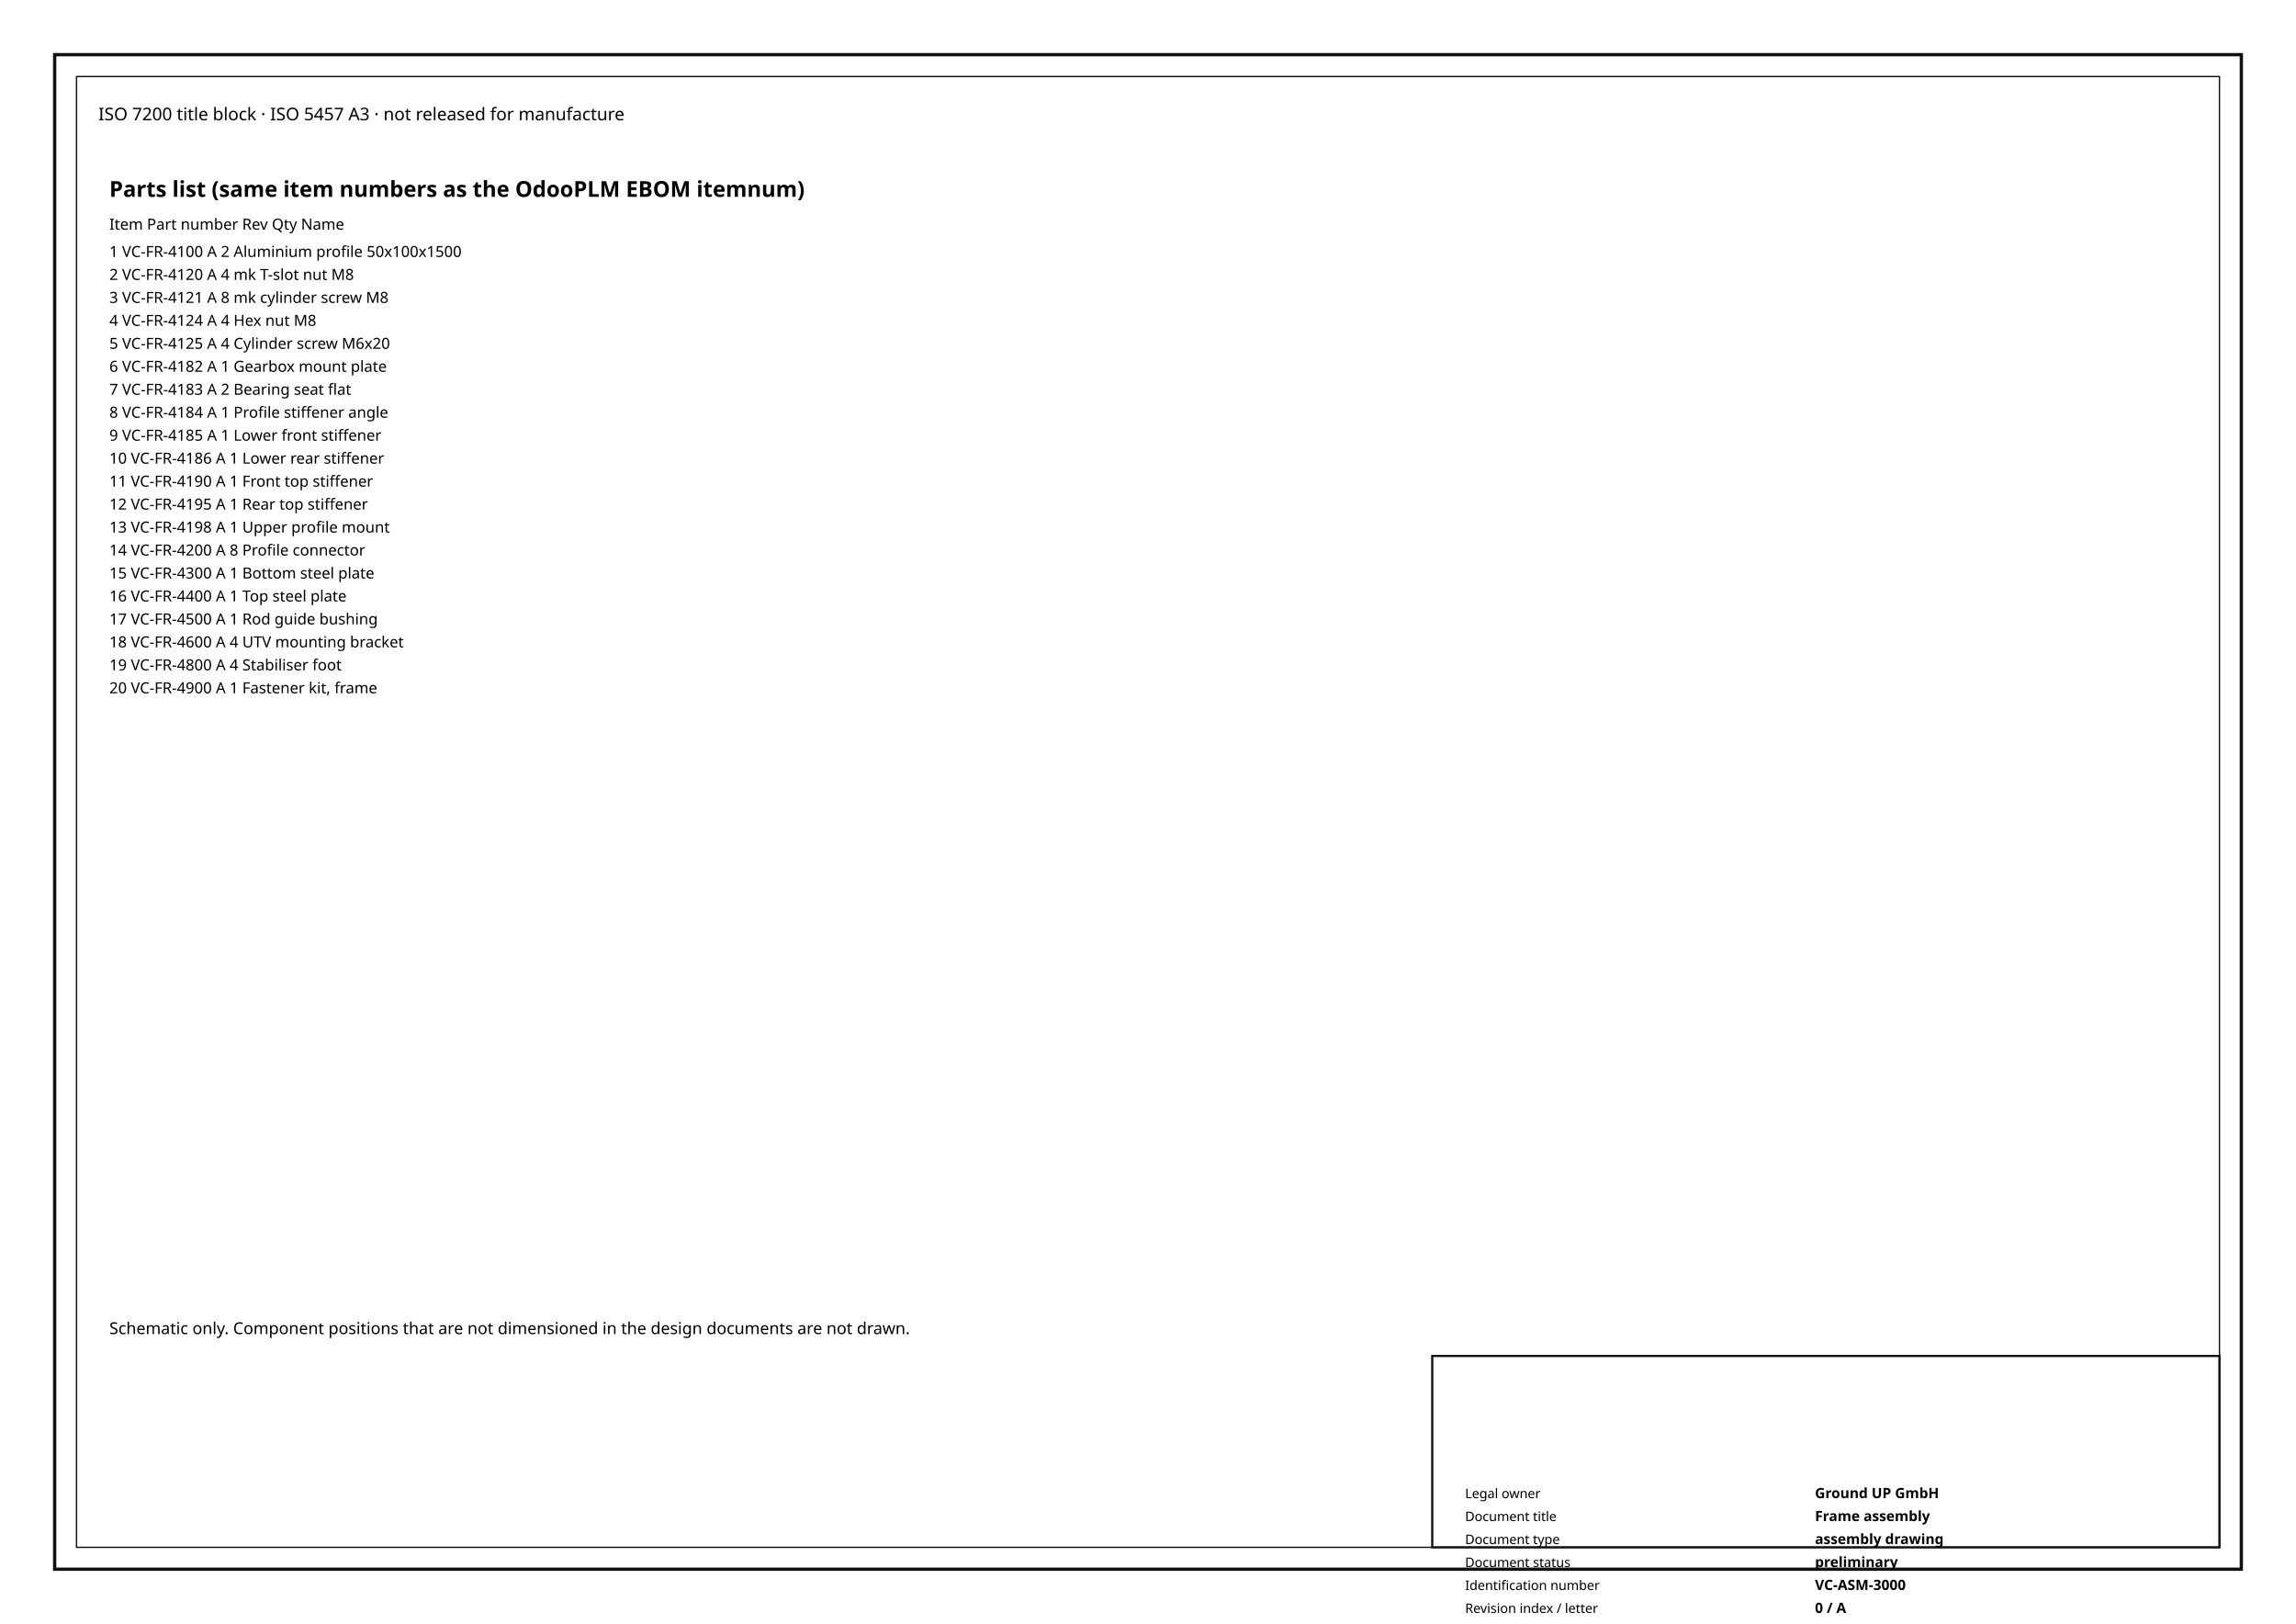
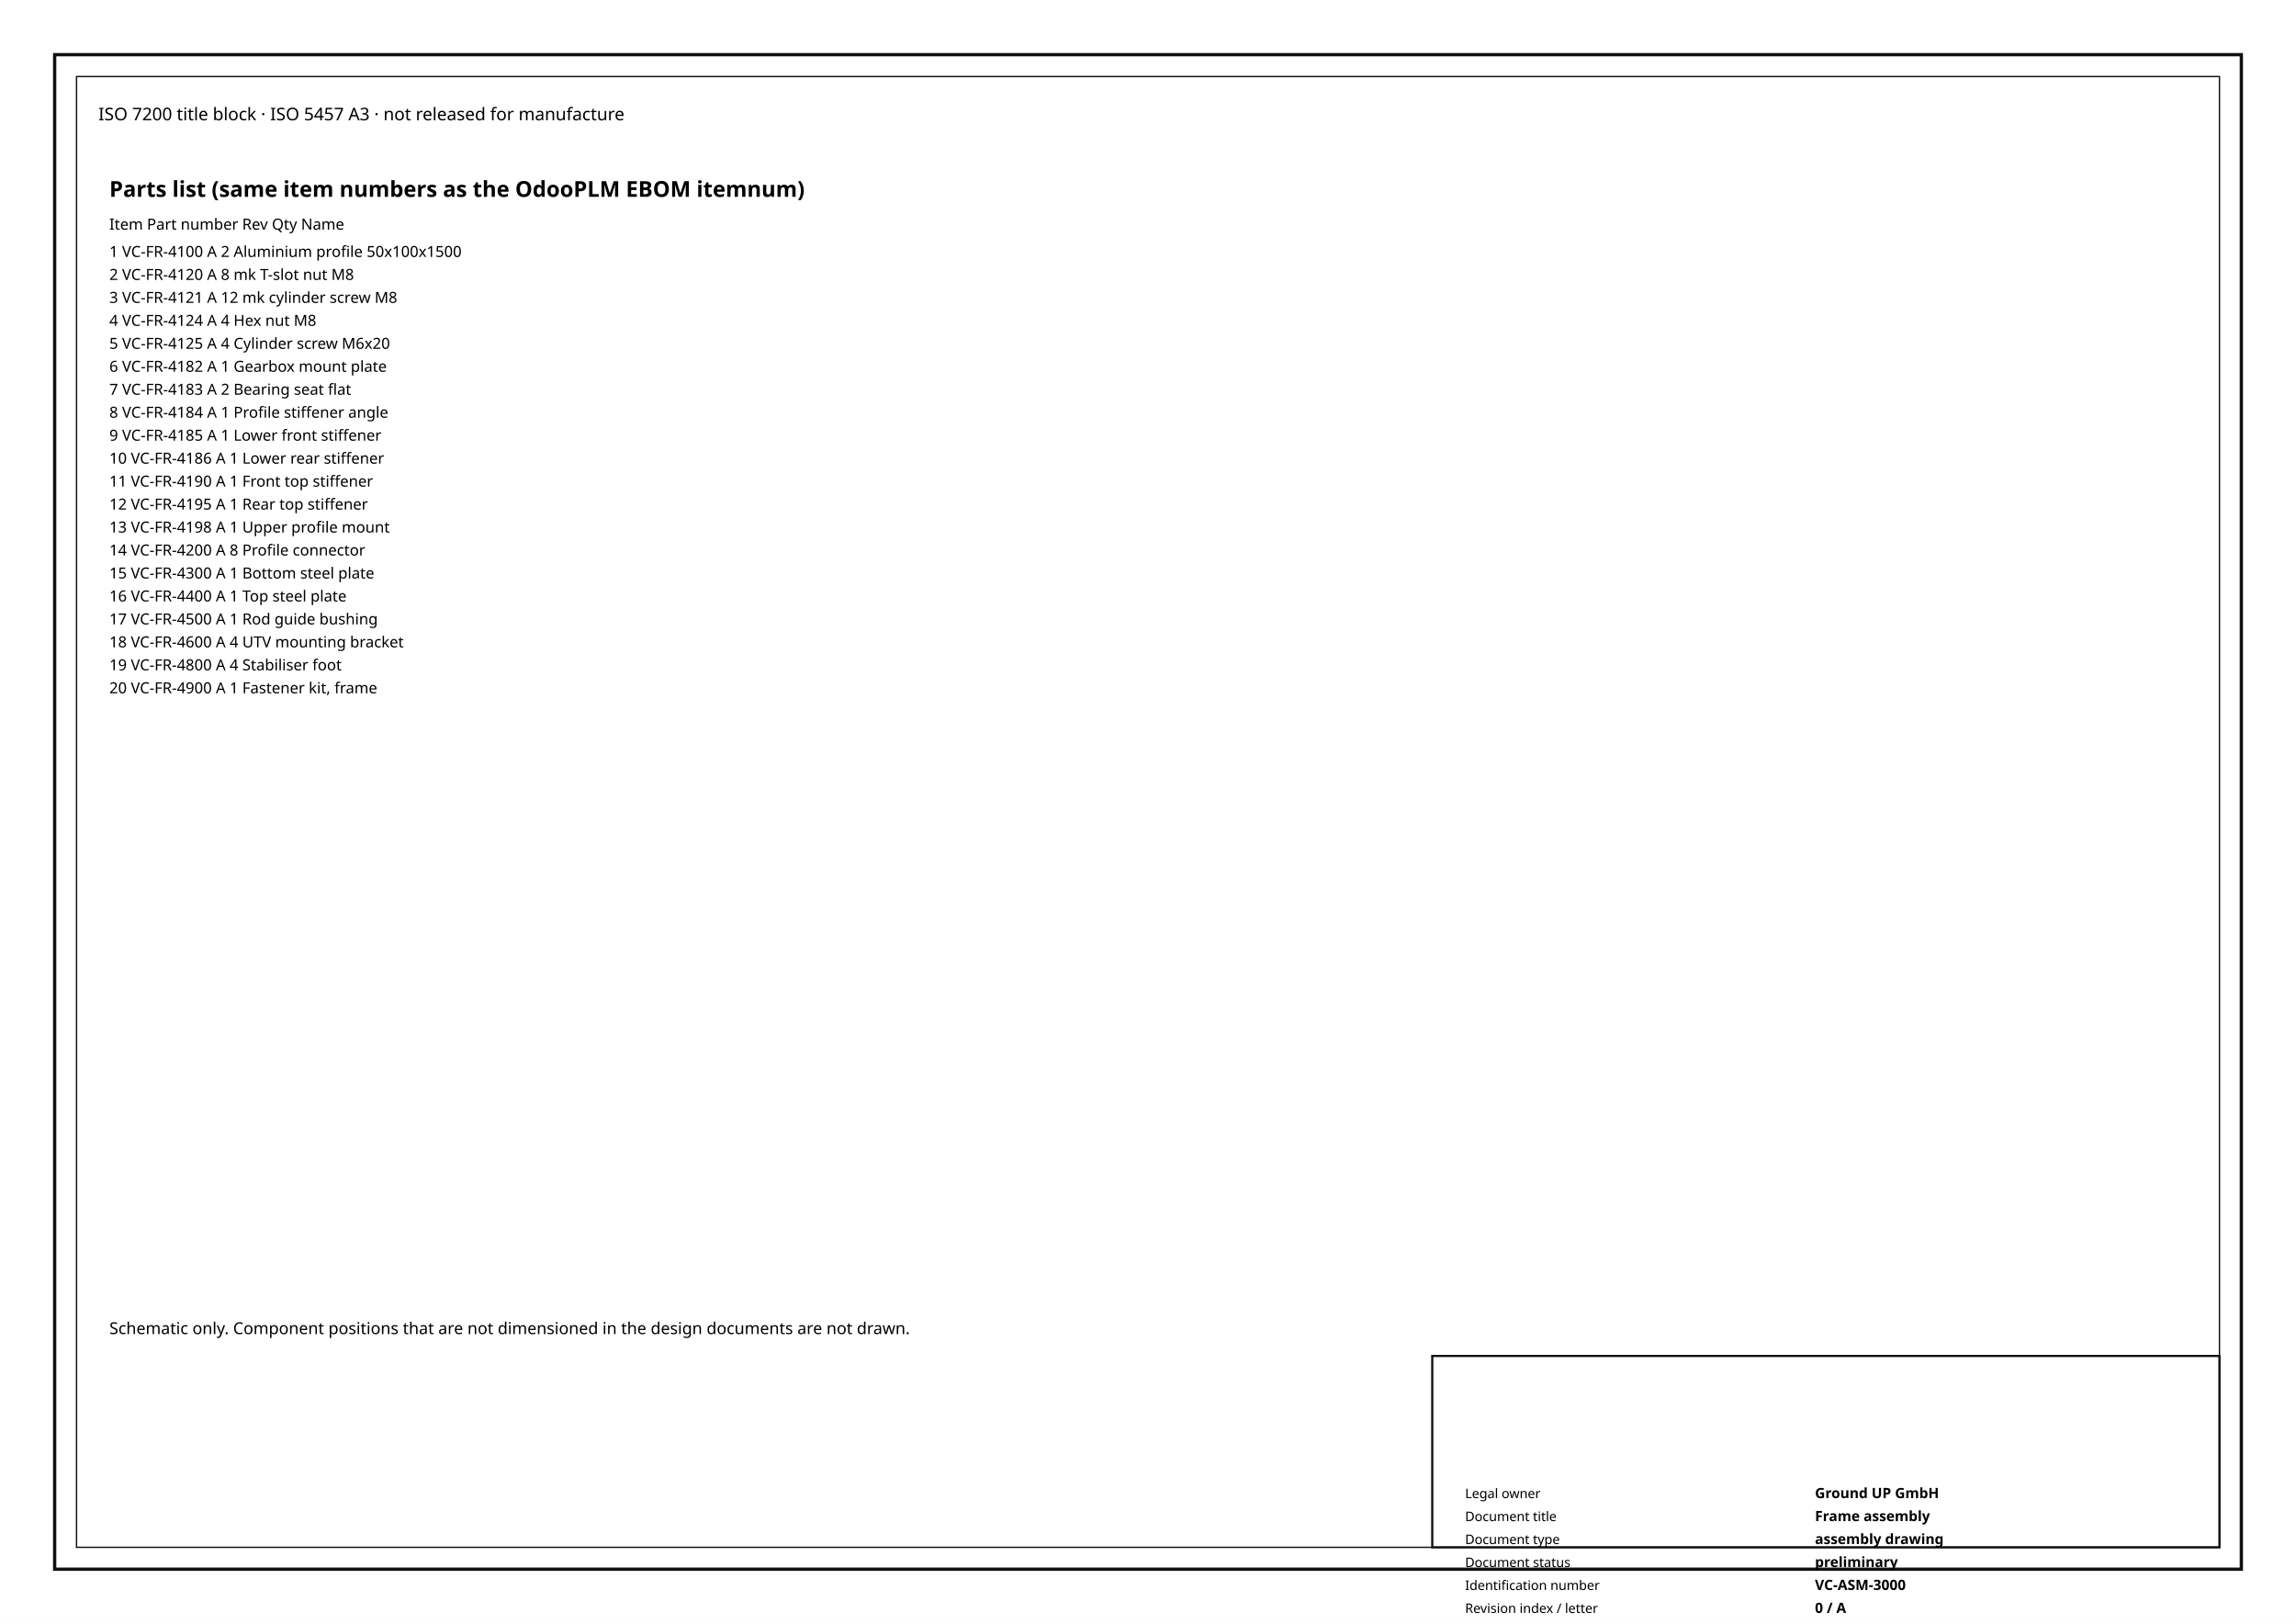
<svg xmlns="http://www.w3.org/2000/svg" width="420mm" height="297mm" viewBox="0 0 420.0 297.0">
  <rect width="100%" height="100%" fill="#fff" />
  <rect x="10" y="10" width="400" height="277" fill="none" stroke="#111" stroke-width="0.6" />
  <rect x="14" y="14" width="392" height="269" fill="none" stroke="#111" stroke-width="0.25" />
  <rect x="262" y="248" width="144" height="35" fill="none" stroke="#111" stroke-width="0.4" />
  <text x="18" y="22" font-size="3.2" font-family="sans-serif">ISO 7200 title block · ISO 5457 A3 · not released for manufacture</text>
  <text x="20" y="36" font-size="4" font-family="sans-serif" font-weight="700">Parts list (same item numbers as the OdooPLM EBOM itemnum)</text>
  <text x="20" y="42" font-size="2.8" font-family="sans-serif">Item  Part number   Rev  Qty  Name</text>
  <text x="20" y="47" font-size="2.8" font-family="sans-serif">1      VC-FR-4100     A    2    Aluminium profile 50x100x1500</text>
-   <text x="20" y="51.2" font-size="2.8" font-family="sans-serif">2      VC-FR-4120     A    4    mk T-slot nut M8</text>
-   <text x="20" y="55.4" font-size="2.8" font-family="sans-serif">3      VC-FR-4121     A    8    mk cylinder screw M8</text>
+   <text x="20" y="51.2" font-size="2.8" font-family="sans-serif">2      VC-FR-4120     A    8    mk T-slot nut M8</text>
+   <text x="20" y="55.4" font-size="2.8" font-family="sans-serif">3      VC-FR-4121     A    12   mk cylinder screw M8</text>
  <text x="20" y="59.6" font-size="2.8" font-family="sans-serif">4      VC-FR-4124     A    4    Hex nut M8</text>
  <text x="20" y="63.8" font-size="2.8" font-family="sans-serif">5      VC-FR-4125     A    4    Cylinder screw M6x20</text>
  <text x="20" y="68" font-size="2.8" font-family="sans-serif">6      VC-FR-4182     A    1    Gearbox mount plate</text>
  <text x="20" y="72.2" font-size="2.8" font-family="sans-serif">7      VC-FR-4183     A    2    Bearing seat flat</text>
  <text x="20" y="76.4" font-size="2.8" font-family="sans-serif">8      VC-FR-4184     A    1    Profile stiffener angle</text>
  <text x="20" y="80.6" font-size="2.8" font-family="sans-serif">9      VC-FR-4185     A    1    Lower front stiffener</text>
  <text x="20" y="84.8" font-size="2.8" font-family="sans-serif">10     VC-FR-4186     A    1    Lower rear stiffener</text>
  <text x="20" y="89" font-size="2.8" font-family="sans-serif">11     VC-FR-4190     A    1    Front top stiffener</text>
  <text x="20" y="93.2" font-size="2.8" font-family="sans-serif">12     VC-FR-4195     A    1    Rear top stiffener</text>
  <text x="20" y="97.4" font-size="2.8" font-family="sans-serif">13     VC-FR-4198     A    1    Upper profile mount</text>
  <text x="20" y="101.6" font-size="2.8" font-family="sans-serif">14     VC-FR-4200     A    8    Profile connector</text>
  <text x="20" y="105.8" font-size="2.8" font-family="sans-serif">15     VC-FR-4300     A    1    Bottom steel plate</text>
  <text x="20" y="110" font-size="2.8" font-family="sans-serif">16     VC-FR-4400     A    1    Top steel plate</text>
  <text x="20" y="114.2" font-size="2.8" font-family="sans-serif">17     VC-FR-4500     A    1    Rod guide bushing</text>
  <text x="20" y="118.4" font-size="2.8" font-family="sans-serif">18     VC-FR-4600     A    4    UTV mounting bracket</text>
  <text x="20" y="122.6" font-size="2.8" font-family="sans-serif">19     VC-FR-4800     A    4    Stabiliser foot</text>
  <text x="20" y="126.8" font-size="2.8" font-family="sans-serif">20     VC-FR-4900     A    1    Fastener kit, frame</text>
  <text x="20" y="244" font-size="3" font-family="sans-serif">Schematic only. Component positions that are not dimensioned in the design documents are not drawn.</text>
  <text x="268" y="274" font-size="2.4" font-family="sans-serif">Legal owner</text>
  <text x="332" y="274" font-size="2.6" font-family="sans-serif" font-weight="700">Ground UP GmbH</text>
  <text x="268" y="278.2" font-size="2.4" font-family="sans-serif">Document title</text>
  <text x="332" y="278.2" font-size="2.6" font-family="sans-serif" font-weight="700">Frame assembly</text>
  <text x="268" y="282.4" font-size="2.4" font-family="sans-serif">Document type</text>
  <text x="332" y="282.4" font-size="2.6" font-family="sans-serif" font-weight="700">assembly drawing</text>
  <text x="268" y="286.6" font-size="2.4" font-family="sans-serif">Document status</text>
  <text x="332" y="286.6" font-size="2.6" font-family="sans-serif" font-weight="700">preliminary</text>
  <text x="268" y="290.8" font-size="2.4" font-family="sans-serif">Identification number</text>
  <text x="332" y="290.8" font-size="2.6" font-family="sans-serif" font-weight="700">VC-ASM-3000</text>
  <text x="268" y="295" font-size="2.4" font-family="sans-serif">Revision index / letter</text>
  <text x="332" y="295" font-size="2.6" font-family="sans-serif" font-weight="700">0 / A</text>
  <text x="268" y="299.2" font-size="2.4" font-family="sans-serif">Creator</text>
  <text x="332" y="299.2" font-size="2.6" font-family="sans-serif" font-weight="700">vibrocore cad export</text>
  <text x="268" y="303.4" font-size="2.4" font-family="sans-serif">Created</text>
  <text x="332" y="303.4" font-size="2.6" font-family="sans-serif" font-weight="700">2026-11-19</text>
  <text x="268" y="307.6" font-size="2.4" font-family="sans-serif">Units</text>
  <text x="332" y="307.6" font-size="2.6" font-family="sans-serif" font-weight="700">mm</text>
  <text x="268" y="311.8" font-size="2.4" font-family="sans-serif">Projection</text>
  <text x="332" y="311.8" font-size="2.6" font-family="sans-serif" font-weight="700">first angle (ISO 128)</text>
  <text x="268" y="316" font-size="2.4" font-family="sans-serif">Sheet</text>
  <text x="332" y="316" font-size="2.6" font-family="sans-serif" font-weight="700">1 / 1</text>
</svg>
